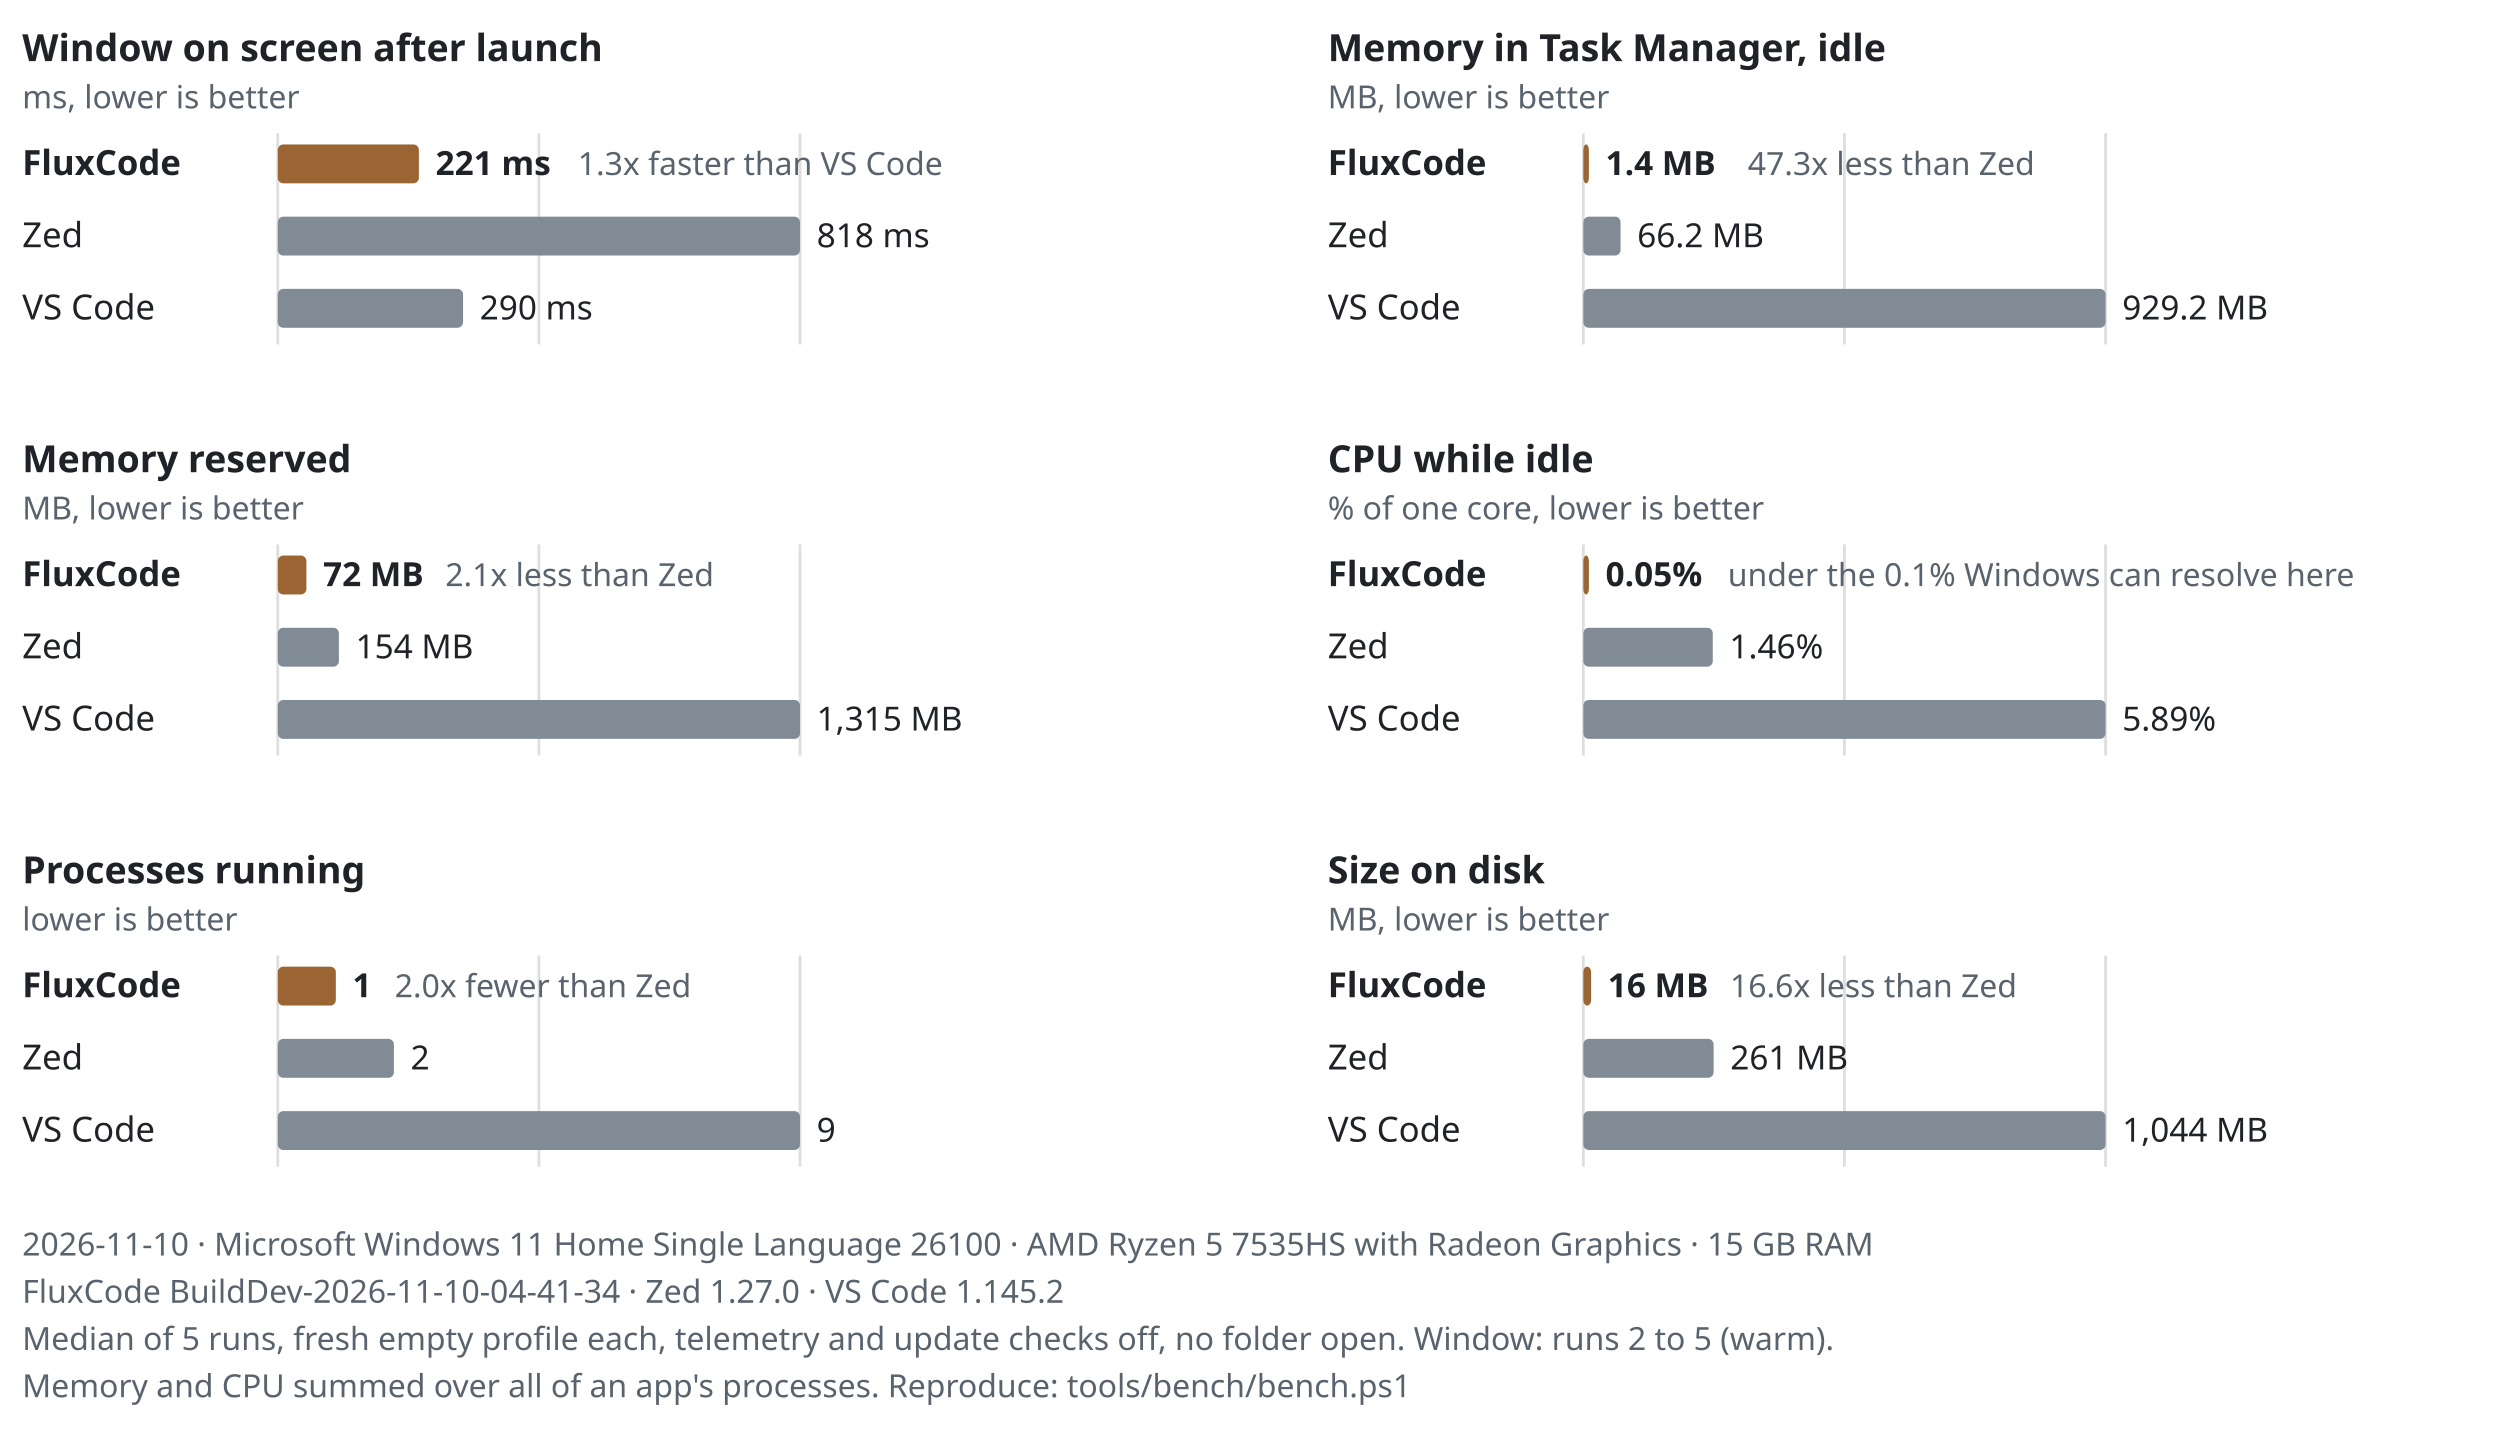
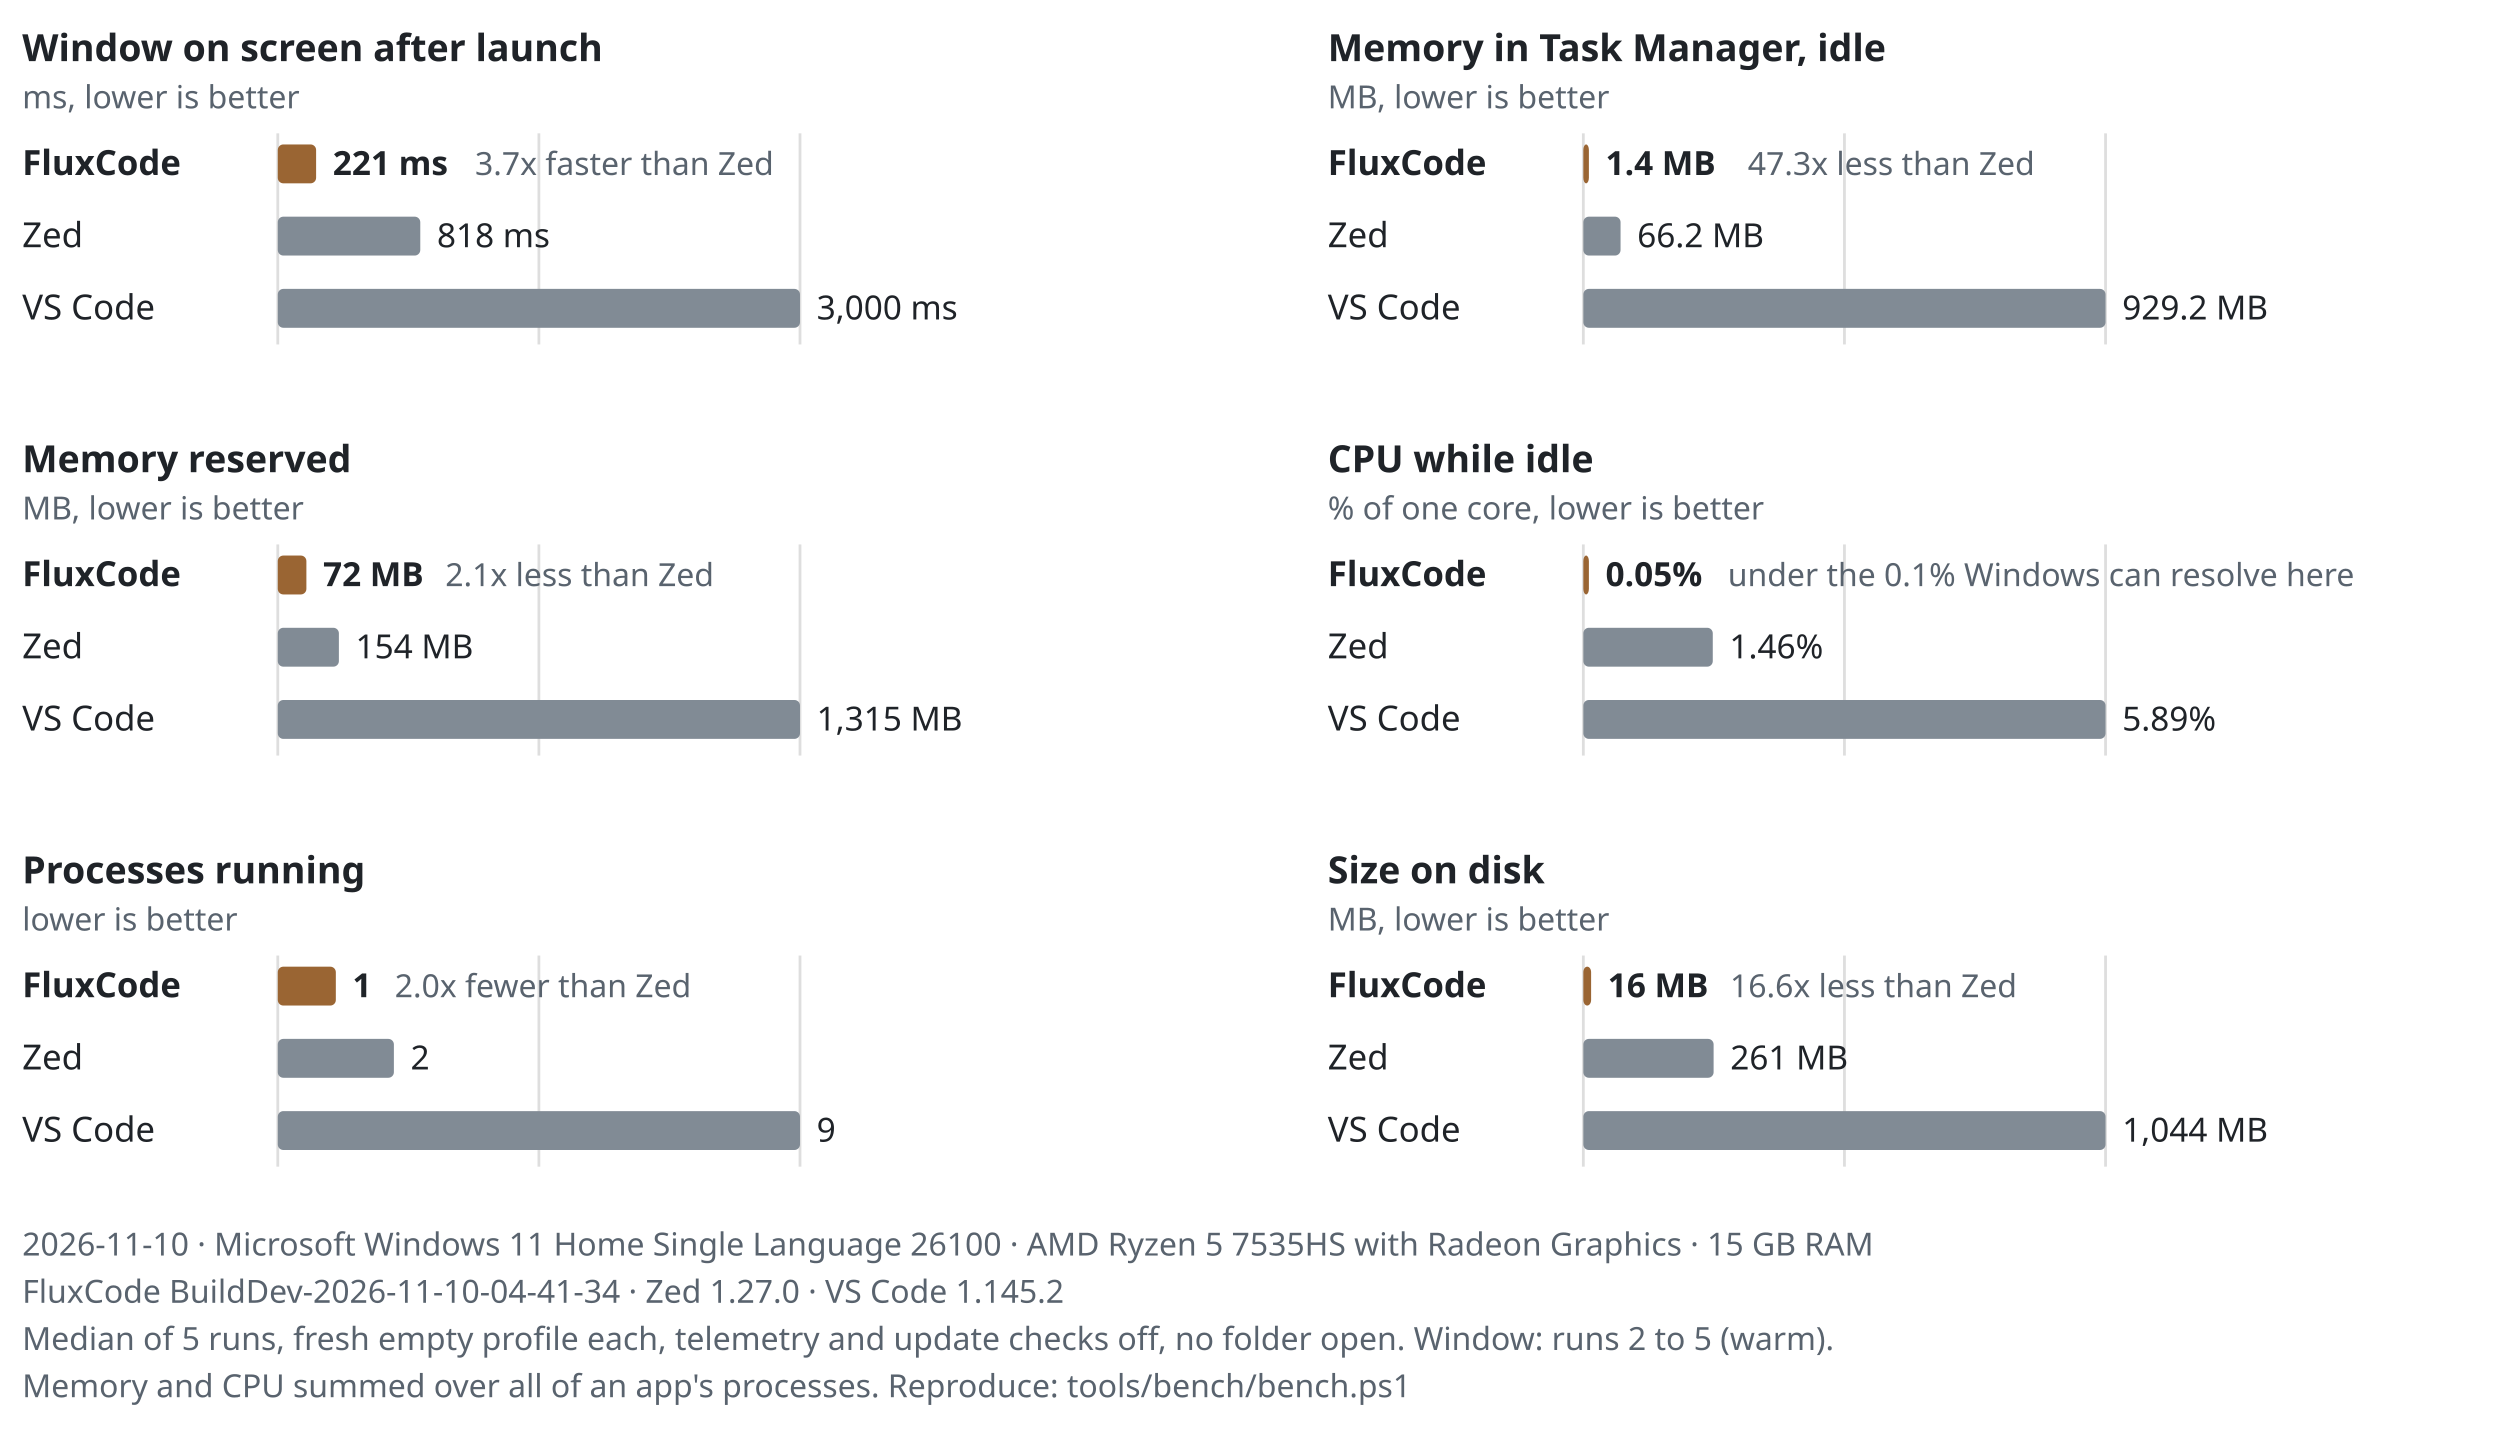
<svg xmlns="http://www.w3.org/2000/svg" width="900" height="520" viewBox="0 0 900 520" font-family="-apple-system, BlinkMacSystemFont, 'Segoe UI', 'Noto Sans', Helvetica, Arial, sans-serif">
  <text x="8" y="22" font-size="13.5" font-weight="600" fill="#1f2328">Window on screen after launch</text>
  <text x="8" y="39" font-size="11.5" fill="#59636e">ms, lower is better</text>
  <line x1="100.0" y1="48" x2="100.0" y2="124" stroke="rgba(127,127,127,0.25)" stroke-width="1" />
  <line x1="194.0" y1="48" x2="194.0" y2="124" stroke="rgba(127,127,127,0.25)" stroke-width="1" />
  <line x1="288.0" y1="48" x2="288.0" y2="124" stroke="rgba(127,127,127,0.25)" stroke-width="1" />
  <text x="8" y="63" font-size="12.5" font-weight="700" fill="#1f2328">FluxCode</text>
-   <rect x="100" y="52" width="50.8" height="14" rx="2" fill="#9a6533" />
-   <text x="156.8" y="63" font-size="12" font-weight="700" fill="#1f2328">221 ms</text>
-   <text x="208.0" y="63" font-size="11.5" fill="#59636e">1.3x faster than VS Code</text>
+   <rect x="100" y="52" width="13.8" height="14" rx="2" fill="#9a6533" />
+   <text x="119.8" y="63" font-size="12" font-weight="700" fill="#1f2328">221 ms</text>
+   <text x="171.0" y="63" font-size="11.5" fill="#59636e">3.7x faster than Zed</text>
  <text x="8" y="89" font-size="12.5" font-weight="400" fill="#1f2328">Zed</text>
-   <rect x="100" y="78" width="188.0" height="14" rx="2" fill="#818b95" />
-   <text x="294.0" y="89" font-size="12" font-weight="400" fill="#1f2328">818 ms</text>
+   <rect x="100" y="78" width="51.3" height="14" rx="2" fill="#818b95" />
+   <text x="157.3" y="89" font-size="12" font-weight="400" fill="#1f2328">818 ms</text>
  <text x="8" y="115" font-size="12.5" font-weight="400" fill="#1f2328">VS Code</text>
-   <rect x="100" y="104" width="66.7" height="14" rx="2" fill="#818b95" />
-   <text x="172.7" y="115" font-size="12" font-weight="400" fill="#1f2328">290 ms</text>
+   <rect x="100" y="104" width="188.0" height="14" rx="2" fill="#818b95" />
+   <text x="294.0" y="115" font-size="12" font-weight="400" fill="#1f2328">3,000 ms</text>
  <text x="478" y="22" font-size="13.5" font-weight="600" fill="#1f2328">Memory in Task Manager, idle</text>
  <text x="478" y="39" font-size="11.5" fill="#59636e">MB, lower is better</text>
  <line x1="570.0" y1="48" x2="570.0" y2="124" stroke="rgba(127,127,127,0.25)" stroke-width="1" />
  <line x1="664.0" y1="48" x2="664.0" y2="124" stroke="rgba(127,127,127,0.25)" stroke-width="1" />
  <line x1="758.0" y1="48" x2="758.0" y2="124" stroke="rgba(127,127,127,0.25)" stroke-width="1" />
  <text x="478" y="63" font-size="12.5" font-weight="700" fill="#1f2328">FluxCode</text>
  <rect x="570" y="52" width="2.0" height="14" rx="2" fill="#9a6533" />
  <text x="578.0" y="63" font-size="12" font-weight="700" fill="#1f2328">1.4 MB</text>
  <text x="629.2" y="63" font-size="11.5" fill="#59636e">47.3x less than Zed</text>
  <text x="478" y="89" font-size="12.5" font-weight="400" fill="#1f2328">Zed</text>
  <rect x="570" y="78" width="13.4" height="14" rx="2" fill="#818b95" />
  <text x="589.4" y="89" font-size="12" font-weight="400" fill="#1f2328">66.2 MB</text>
  <text x="478" y="115" font-size="12.5" font-weight="400" fill="#1f2328">VS Code</text>
  <rect x="570" y="104" width="188.0" height="14" rx="2" fill="#818b95" />
  <text x="764.0" y="115" font-size="12" font-weight="400" fill="#1f2328">929.2 MB</text>
  <text x="8" y="170" font-size="13.5" font-weight="600" fill="#1f2328">Memory reserved</text>
  <text x="8" y="187" font-size="11.5" fill="#59636e">MB, lower is better</text>
  <line x1="100.0" y1="196" x2="100.0" y2="272" stroke="rgba(127,127,127,0.25)" stroke-width="1" />
  <line x1="194.0" y1="196" x2="194.0" y2="272" stroke="rgba(127,127,127,0.25)" stroke-width="1" />
  <line x1="288.0" y1="196" x2="288.0" y2="272" stroke="rgba(127,127,127,0.25)" stroke-width="1" />
  <text x="8" y="211" font-size="12.5" font-weight="700" fill="#1f2328">FluxCode</text>
  <rect x="100" y="200" width="10.3" height="14" rx="2" fill="#9a6533" />
  <text x="116.3" y="211" font-size="12" font-weight="700" fill="#1f2328">72 MB</text>
  <text x="160.3" y="211" font-size="11.5" fill="#59636e">2.1x less than Zed</text>
  <text x="8" y="237" font-size="12.5" font-weight="400" fill="#1f2328">Zed</text>
  <rect x="100" y="226" width="22.0" height="14" rx="2" fill="#818b95" />
  <text x="128.0" y="237" font-size="12" font-weight="400" fill="#1f2328">154 MB</text>
  <text x="8" y="263" font-size="12.5" font-weight="400" fill="#1f2328">VS Code</text>
  <rect x="100" y="252" width="188.0" height="14" rx="2" fill="#818b95" />
  <text x="294.0" y="263" font-size="12" font-weight="400" fill="#1f2328">1,315 MB</text>
  <text x="478" y="170" font-size="13.5" font-weight="600" fill="#1f2328">CPU while idle</text>
  <text x="478" y="187" font-size="11.5" fill="#59636e">% of one core, lower is better</text>
  <line x1="570.0" y1="196" x2="570.0" y2="272" stroke="rgba(127,127,127,0.25)" stroke-width="1" />
  <line x1="664.0" y1="196" x2="664.0" y2="272" stroke="rgba(127,127,127,0.25)" stroke-width="1" />
  <line x1="758.0" y1="196" x2="758.0" y2="272" stroke="rgba(127,127,127,0.25)" stroke-width="1" />
  <text x="478" y="211" font-size="12.5" font-weight="700" fill="#1f2328">FluxCode</text>
  <rect x="570" y="200" width="2.0" height="14" rx="2" fill="#9a6533" />
  <text x="578.0" y="211" font-size="12" font-weight="700" fill="#1f2328">0.05%</text>
  <text x="622.0" y="211" font-size="11.5" fill="#59636e">under the 0.1% Windows can resolve here</text>
  <text x="478" y="237" font-size="12.5" font-weight="400" fill="#1f2328">Zed</text>
  <rect x="570" y="226" width="46.6" height="14" rx="2" fill="#818b95" />
  <text x="622.6" y="237" font-size="12" font-weight="400" fill="#1f2328">1.46%</text>
  <text x="478" y="263" font-size="12.5" font-weight="400" fill="#1f2328">VS Code</text>
  <rect x="570" y="252" width="188.0" height="14" rx="2" fill="#818b95" />
  <text x="764.0" y="263" font-size="12" font-weight="400" fill="#1f2328">5.89%</text>
  <text x="8" y="318" font-size="13.5" font-weight="600" fill="#1f2328">Processes running</text>
  <text x="8" y="335" font-size="11.5" fill="#59636e">lower is better</text>
  <line x1="100.0" y1="344" x2="100.0" y2="420" stroke="rgba(127,127,127,0.25)" stroke-width="1" />
  <line x1="194.0" y1="344" x2="194.0" y2="420" stroke="rgba(127,127,127,0.25)" stroke-width="1" />
  <line x1="288.0" y1="344" x2="288.0" y2="420" stroke="rgba(127,127,127,0.25)" stroke-width="1" />
  <text x="8" y="359" font-size="12.5" font-weight="700" fill="#1f2328">FluxCode</text>
  <rect x="100" y="348" width="20.9" height="14" rx="2" fill="#9a6533" />
  <text x="126.9" y="359" font-size="12" font-weight="700" fill="#1f2328">1</text>
  <text x="142.1" y="359" font-size="11.5" fill="#59636e">2.0x fewer than Zed</text>
  <text x="8" y="385" font-size="12.5" font-weight="400" fill="#1f2328">Zed</text>
  <rect x="100" y="374" width="41.8" height="14" rx="2" fill="#818b95" />
  <text x="147.8" y="385" font-size="12" font-weight="400" fill="#1f2328">2</text>
  <text x="8" y="411" font-size="12.5" font-weight="400" fill="#1f2328">VS Code</text>
  <rect x="100" y="400" width="188.0" height="14" rx="2" fill="#818b95" />
  <text x="294.0" y="411" font-size="12" font-weight="400" fill="#1f2328">9</text>
  <text x="478" y="318" font-size="13.5" font-weight="600" fill="#1f2328">Size on disk</text>
  <text x="478" y="335" font-size="11.5" fill="#59636e">MB, lower is better</text>
  <line x1="570.0" y1="344" x2="570.0" y2="420" stroke="rgba(127,127,127,0.25)" stroke-width="1" />
  <line x1="664.0" y1="344" x2="664.0" y2="420" stroke="rgba(127,127,127,0.25)" stroke-width="1" />
  <line x1="758.0" y1="344" x2="758.0" y2="420" stroke="rgba(127,127,127,0.25)" stroke-width="1" />
  <text x="478" y="359" font-size="12.5" font-weight="700" fill="#1f2328">FluxCode</text>
  <rect x="570" y="348" width="2.8" height="14" rx="2" fill="#9a6533" />
  <text x="578.8" y="359" font-size="12" font-weight="700" fill="#1f2328">16 MB</text>
  <text x="622.8" y="359" font-size="11.5" fill="#59636e">16.6x less than Zed</text>
  <text x="478" y="385" font-size="12.5" font-weight="400" fill="#1f2328">Zed</text>
  <rect x="570" y="374" width="46.9" height="14" rx="2" fill="#818b95" />
  <text x="622.9" y="385" font-size="12" font-weight="400" fill="#1f2328">261 MB</text>
  <text x="478" y="411" font-size="12.5" font-weight="400" fill="#1f2328">VS Code</text>
  <rect x="570" y="400" width="188.0" height="14" rx="2" fill="#818b95" />
  <text x="764.0" y="411" font-size="12" font-weight="400" fill="#1f2328">1,044 MB</text>
  <text x="8" y="452" font-size="11.5" fill="#59636e">2026-11-10 · Microsoft Windows 11 Home Single Language 26100 · AMD Ryzen 5 7535HS with Radeon Graphics · 15 GB RAM</text>
  <text x="8" y="469" font-size="11.5" fill="#59636e">FluxCode BuildDev-2026-11-10-04-41-34 · Zed 1.27.0 · VS Code 1.145.2</text>
  <text x="8" y="486" font-size="11.5" fill="#59636e">Median of 5 runs, fresh empty profile each, telemetry and update checks off, no folder open. Window: runs 2 to 5 (warm).</text>
  <text x="8" y="503" font-size="11.5" fill="#59636e">Memory and CPU summed over all of an app's processes. Reproduce: tools/bench/bench.ps1</text>
</svg>
